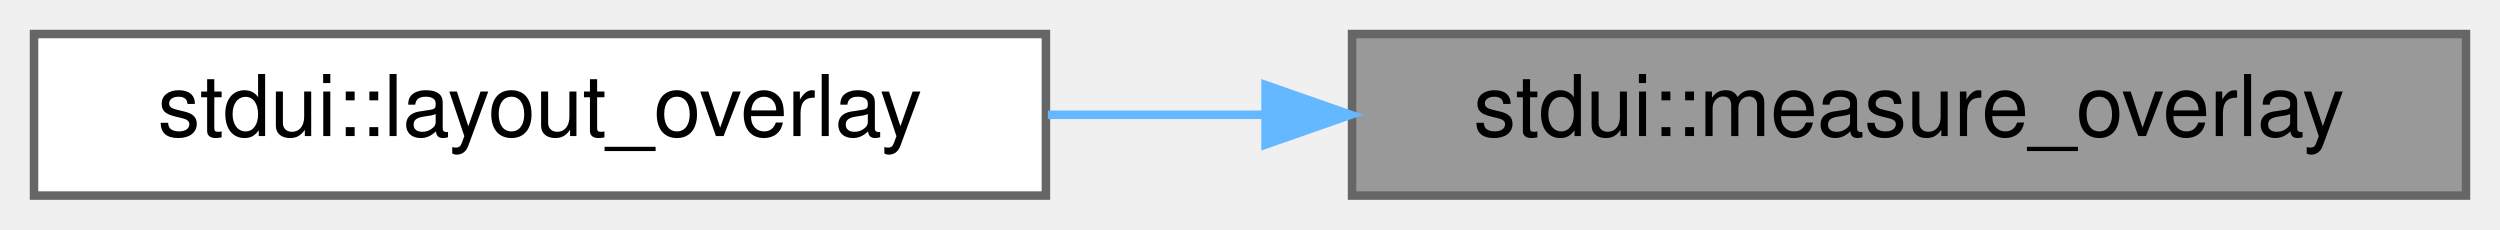
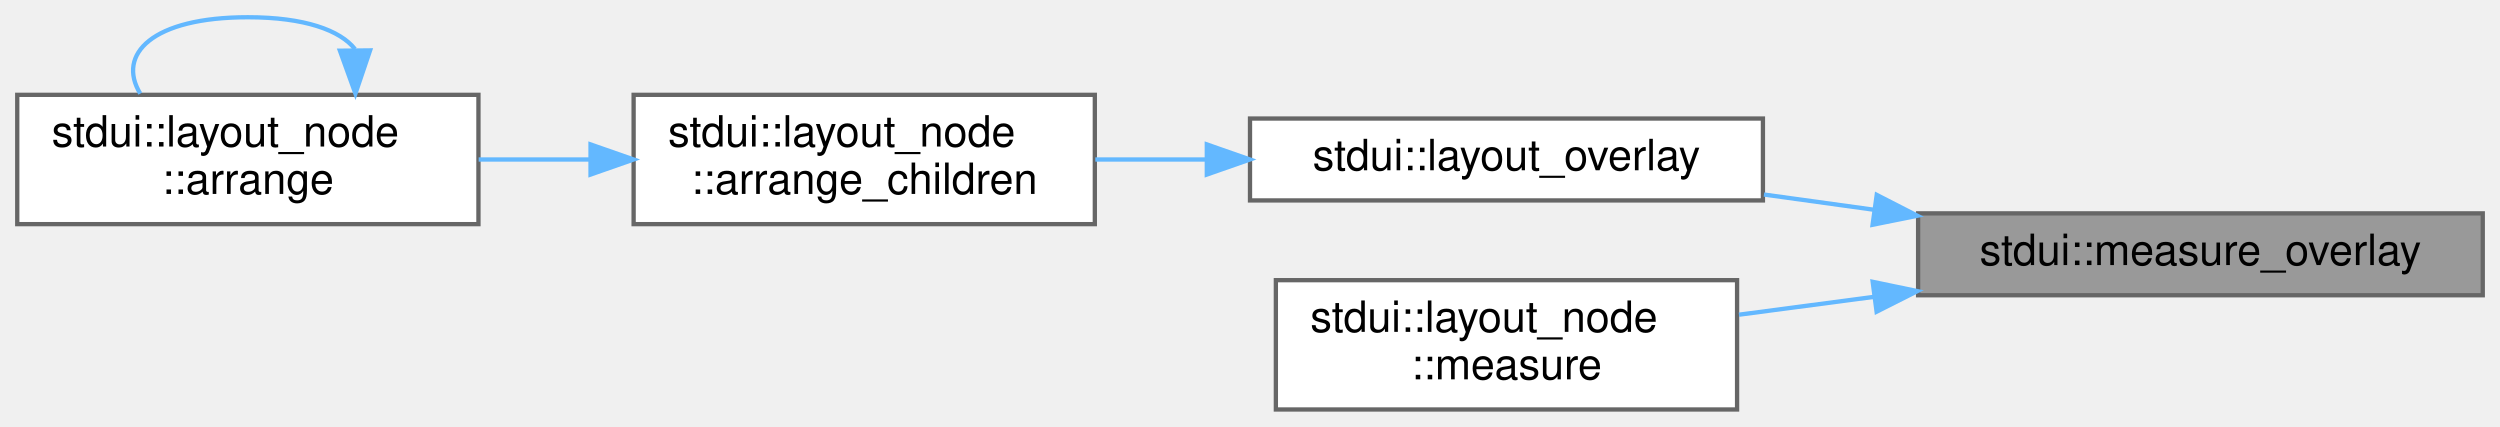
- <svg xmlns="http://www.w3.org/2000/svg" xmlns:xlink="http://www.w3.org/1999/xlink" width="294pt" height="27pt" viewBox="0.00 0.00 294.00 27.00">
-   <g id="graph0" class="graph" transform="scale(1 1) rotate(0) translate(4 23)">
+ <svg xmlns="http://www.w3.org/2000/svg" xmlns:xlink="http://www.w3.org/1999/xlink" width="580pt" height="99pt" viewBox="0.00 0.00 580.00 99.00">
+   <g id="graph0" class="graph" transform="scale(1 1) rotate(0) translate(4 95)">
    <g id="Node000001" class="node">
      <g id="a_Node000001">
        <a xlink:title="Measures overlapping children as a single composite extent.">
-           <polygon fill="#999999" stroke="#666666" points="286,-19 155,-19 155,0 286,0 286,-19" />
-           <text text-anchor="middle" x="220.5" y="-7" font-family="Helvetica,sans-Serif" font-size="10.00">stdui::measure_overlay</text>
+           <polygon fill="#999999" stroke="#666666" points="572,-45.5 441,-45.5 441,-26.5 572,-26.5 572,-45.5" />
+           <text text-anchor="middle" x="506.5" y="-33.5" font-family="Helvetica,sans-Serif" font-size="10.00">stdui::measure_overlay</text>
        </a>
      </g>
    </g>
    <g id="Node000002" class="node">
      <g id="a_Node000002">
        <a xlink:href="namespacestdui.html#aab8df1b2a3fb52b92a385eaa8fc98031" target="_top" xlink:title="Measures and arranges children in one overlay pass.">
-           <polygon fill="white" stroke="#666666" points="119,-19 0,-19 0,0 119,0 119,-19" />
-           <text text-anchor="middle" x="59.5" y="-7" font-family="Helvetica,sans-Serif" font-size="10.00">stdui::layout_overlay</text>
+           <polygon fill="white" stroke="#666666" points="405,-67.5 286,-67.5 286,-48.5 405,-48.5 405,-67.5" />
+           <text text-anchor="middle" x="345.5" y="-55.5" font-family="Helvetica,sans-Serif" font-size="10.00">stdui::layout_overlay</text>
        </a>
      </g>
    </g>
    <g id="edge1_Node000001_Node000002" class="edge">
      <g id="a_edge1_Node000001_Node000002">
        <a xlink:title=" ">
-           <path fill="none" stroke="#63b8ff" d="M144.81,-9.5C136.22,-9.5 127.56,-9.5 119.23,-9.5" />
-           <polygon fill="#63b8ff" stroke="#63b8ff" points="144.83,-13 154.83,-9.5 144.83,-6 144.83,-13" />
+           <path fill="none" stroke="#63b8ff" d="M430.81,-46.33C422.22,-47.52 413.56,-48.72 405.23,-49.87" />
+           <polygon fill="#63b8ff" stroke="#63b8ff" points="431.4,-49.79 440.83,-44.95 430.44,-42.85 431.4,-49.79" />
+         </a>
+       </g>
+     </g>
+     <g id="Node000005" class="node">
+       <g id="a_Node000005">
+         <a xlink:href="structstdui_1_1layout__node.html#ab2c6e7d37f0986d2483ebaca7f19ffd5" target="_top" xlink:title=" ">
+           <polygon fill="white" stroke="#666666" points="399,-30 292,-30 292,0 399,0 399,-30" />
+           <text text-anchor="start" x="300" y="-18" font-family="Helvetica,sans-Serif" font-size="10.00">stdui::layout_node</text>
+           <text text-anchor="middle" x="345.5" y="-7" font-family="Helvetica,sans-Serif" font-size="10.00">::measure</text>
+         </a>
+       </g>
+     </g>
+     <g id="edge5_Node000001_Node000005" class="edge">
+       <g id="a_edge5_Node000001_Node000005">
+         <a xlink:title=" ">
+           <path fill="none" stroke="#63b8ff" d="M430.75,-26.13C420.18,-24.73 409.49,-23.32 399.44,-21.99" />
+           <polygon fill="#63b8ff" stroke="#63b8ff" points="430.46,-29.62 440.83,-27.46 431.37,-22.68 430.46,-29.62" />
+         </a>
+       </g>
+     </g>
+     <g id="Node000003" class="node">
+       <g id="a_Node000003">
+         <a xlink:href="structstdui_1_1layout__node.html#ac66405d4bbb134252e2de00800e3ed69" target="_top" xlink:title=" ">
+           <polygon fill="white" stroke="#666666" points="250,-73 143,-73 143,-43 250,-43 250,-73" />
+           <text text-anchor="start" x="151" y="-61" font-family="Helvetica,sans-Serif" font-size="10.00">stdui::layout_node</text>
+           <text text-anchor="middle" x="196.5" y="-50" font-family="Helvetica,sans-Serif" font-size="10.00">::arrange_children</text>
+         </a>
+       </g>
+     </g>
+     <g id="edge2_Node000002_Node000003" class="edge">
+       <g id="a_edge2_Node000002_Node000003">
+         <a xlink:title=" ">
+           <path fill="none" stroke="#63b8ff" d="M275.88,-58C267.22,-58 258.47,-58 250.11,-58" />
+           <polygon fill="#63b8ff" stroke="#63b8ff" points="275.98,-61.5 285.98,-58 275.98,-54.5 275.98,-61.5" />
+         </a>
+       </g>
+     </g>
+     <g id="Node000004" class="node">
+       <g id="a_Node000004">
+         <a xlink:href="structstdui_1_1layout__node.html#a376b8ecf764209ca245dfbd6ac24bcc2" target="_top" xlink:title=" ">
+           <polygon fill="white" stroke="#666666" points="107,-73 0,-73 0,-43 107,-43 107,-73" />
+           <text text-anchor="start" x="8" y="-61" font-family="Helvetica,sans-Serif" font-size="10.00">stdui::layout_node</text>
+           <text text-anchor="middle" x="53.5" y="-50" font-family="Helvetica,sans-Serif" font-size="10.00">::arrange</text>
+         </a>
+       </g>
+     </g>
+     <g id="edge3_Node000003_Node000004" class="edge">
+       <g id="a_edge3_Node000003_Node000004">
+         <a xlink:title=" ">
+           <path fill="none" stroke="#63b8ff" d="M132.95,-58C124.3,-58 115.49,-58 107.05,-58" />
+           <polygon fill="#63b8ff" stroke="#63b8ff" points="133,-61.5 143,-58 133,-54.5 133,-61.5" />
+         </a>
+       </g>
+     </g>
+     <g id="edge4_Node000004_Node000004" class="edge">
+       <g id="a_edge4_Node000004_Node000004">
+         <a xlink:title=" ">
+           <path fill="none" stroke="#63b8ff" d="M78.36,-83.6C74.96,-87.97 66.67,-91 53.5,-91 31.31,-91 22.99,-82.41 28.54,-73.28" />
+           <polygon fill="#63b8ff" stroke="#63b8ff" points="81.86,-83.31 78.46,-73.28 74.86,-83.24 81.86,-83.31" />
        </a>
      </g>
    </g>
  </g>
</svg>
